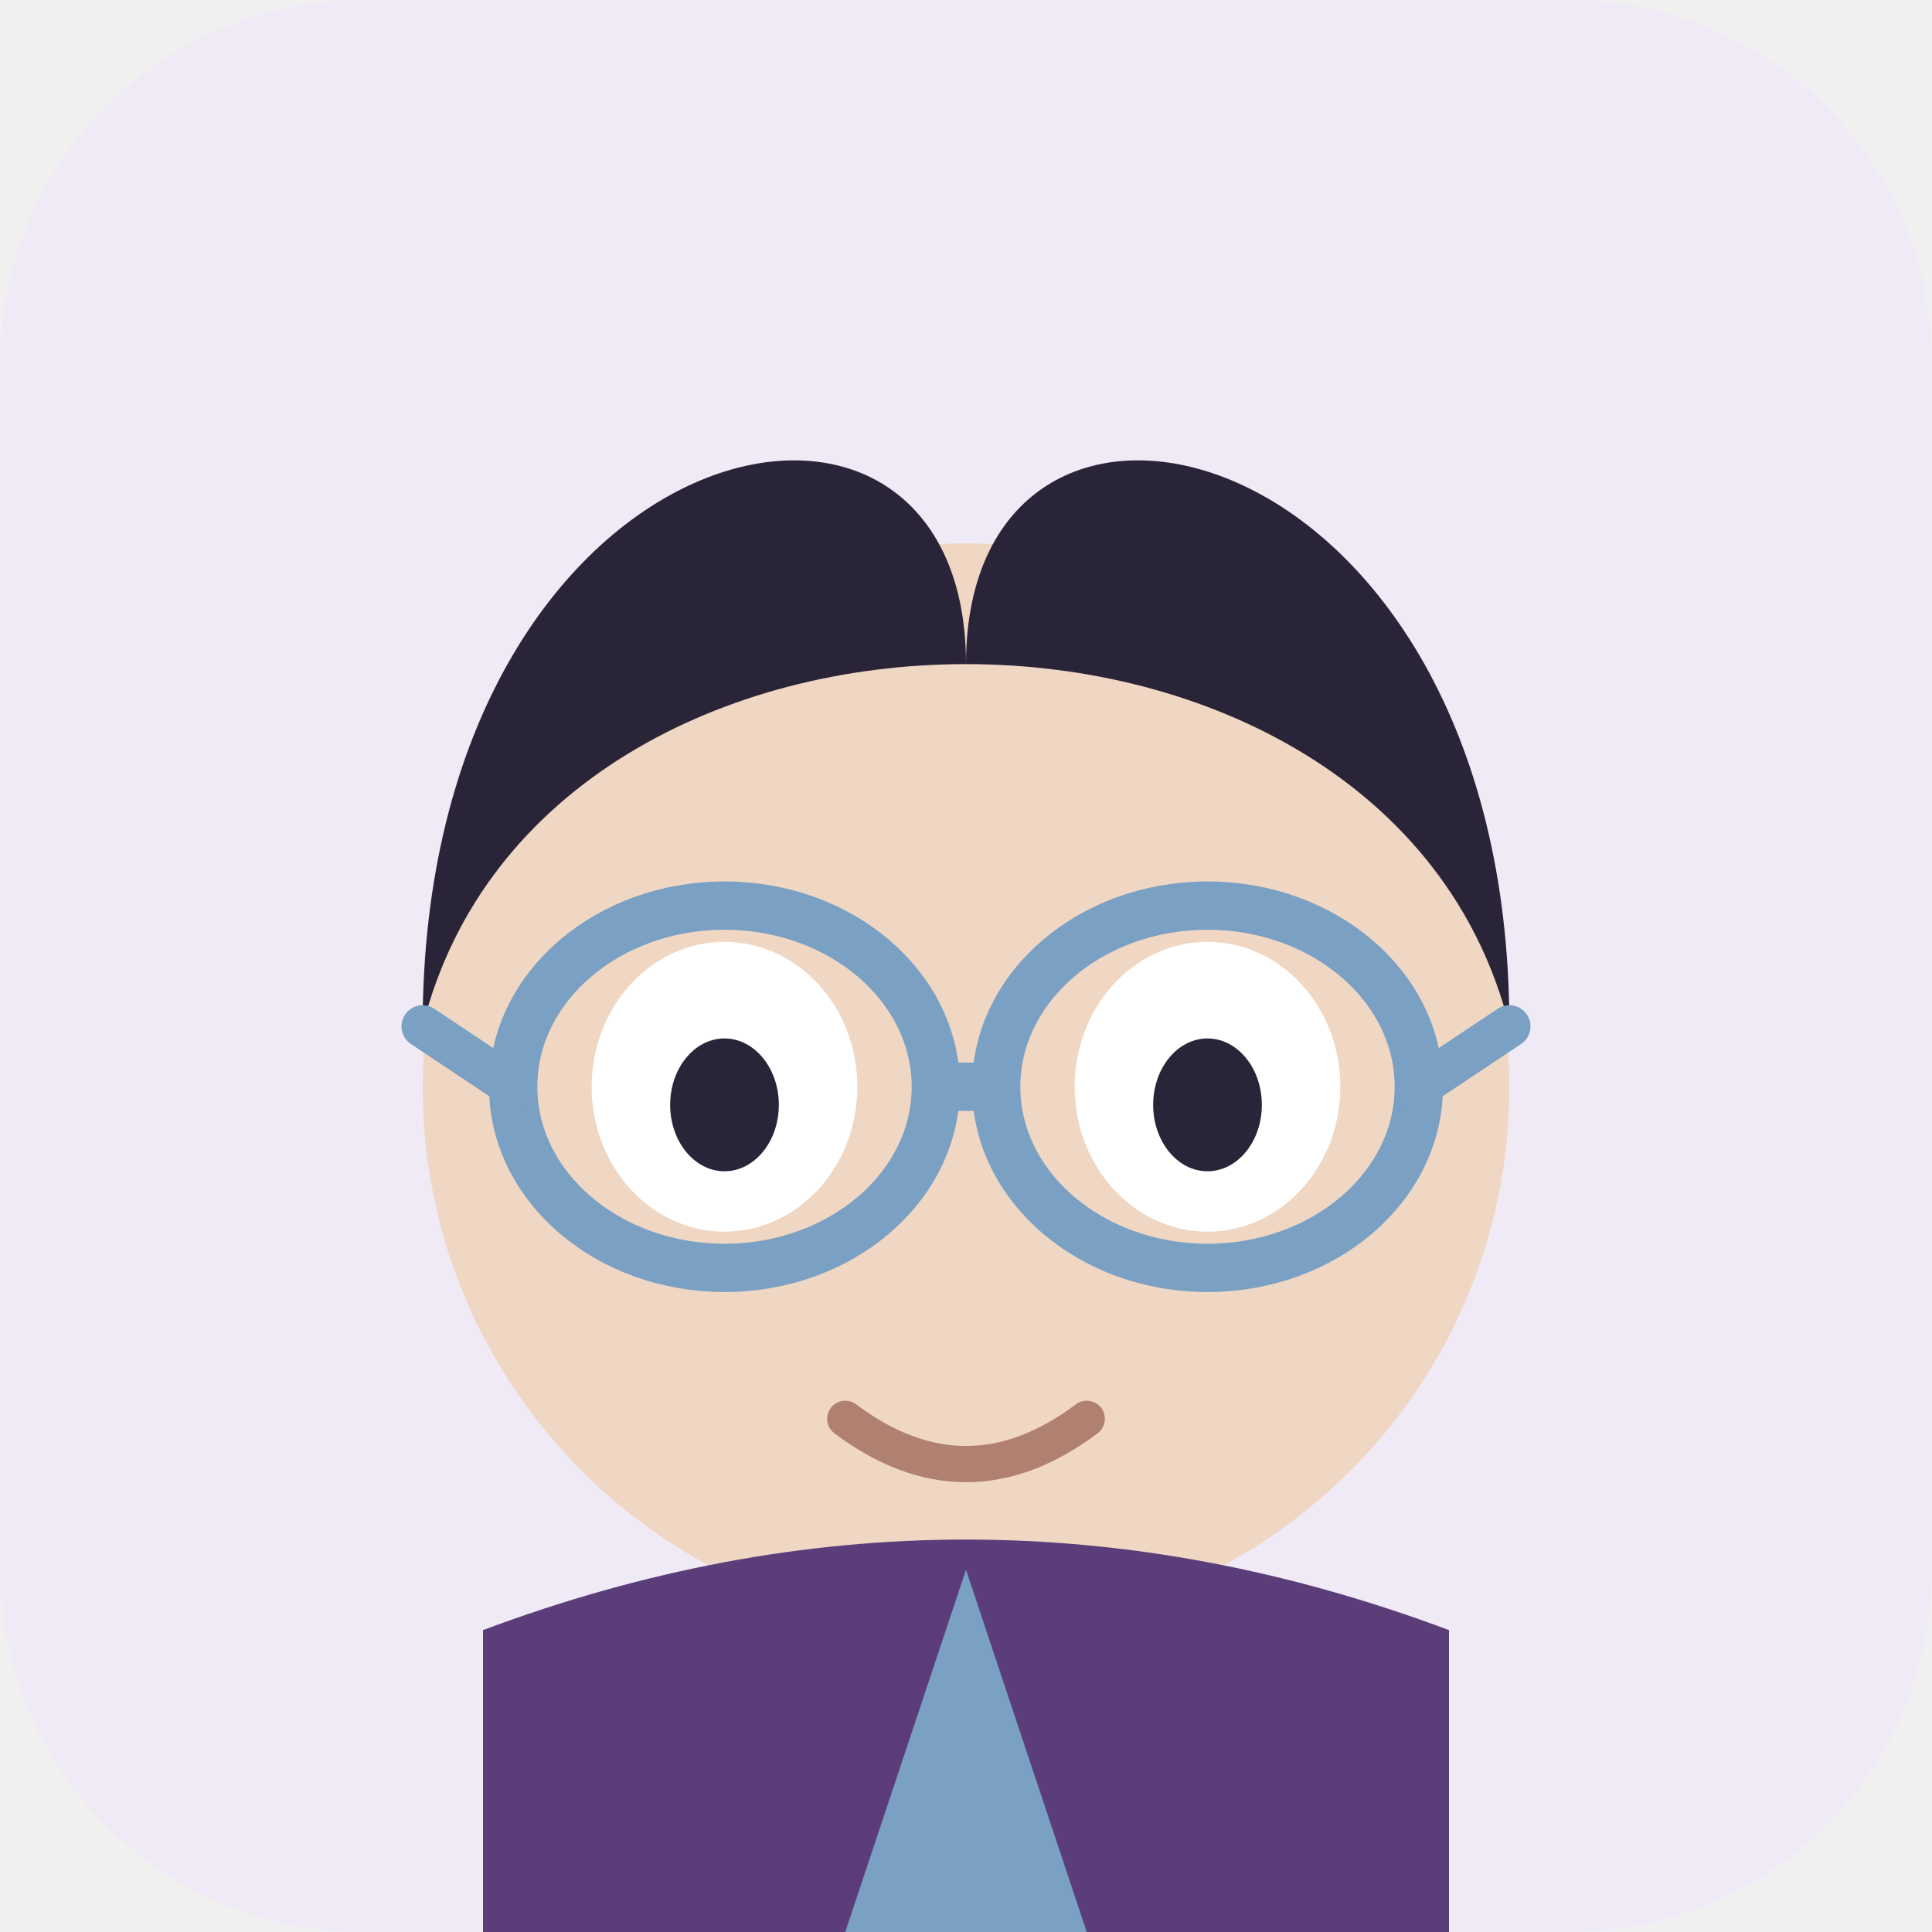
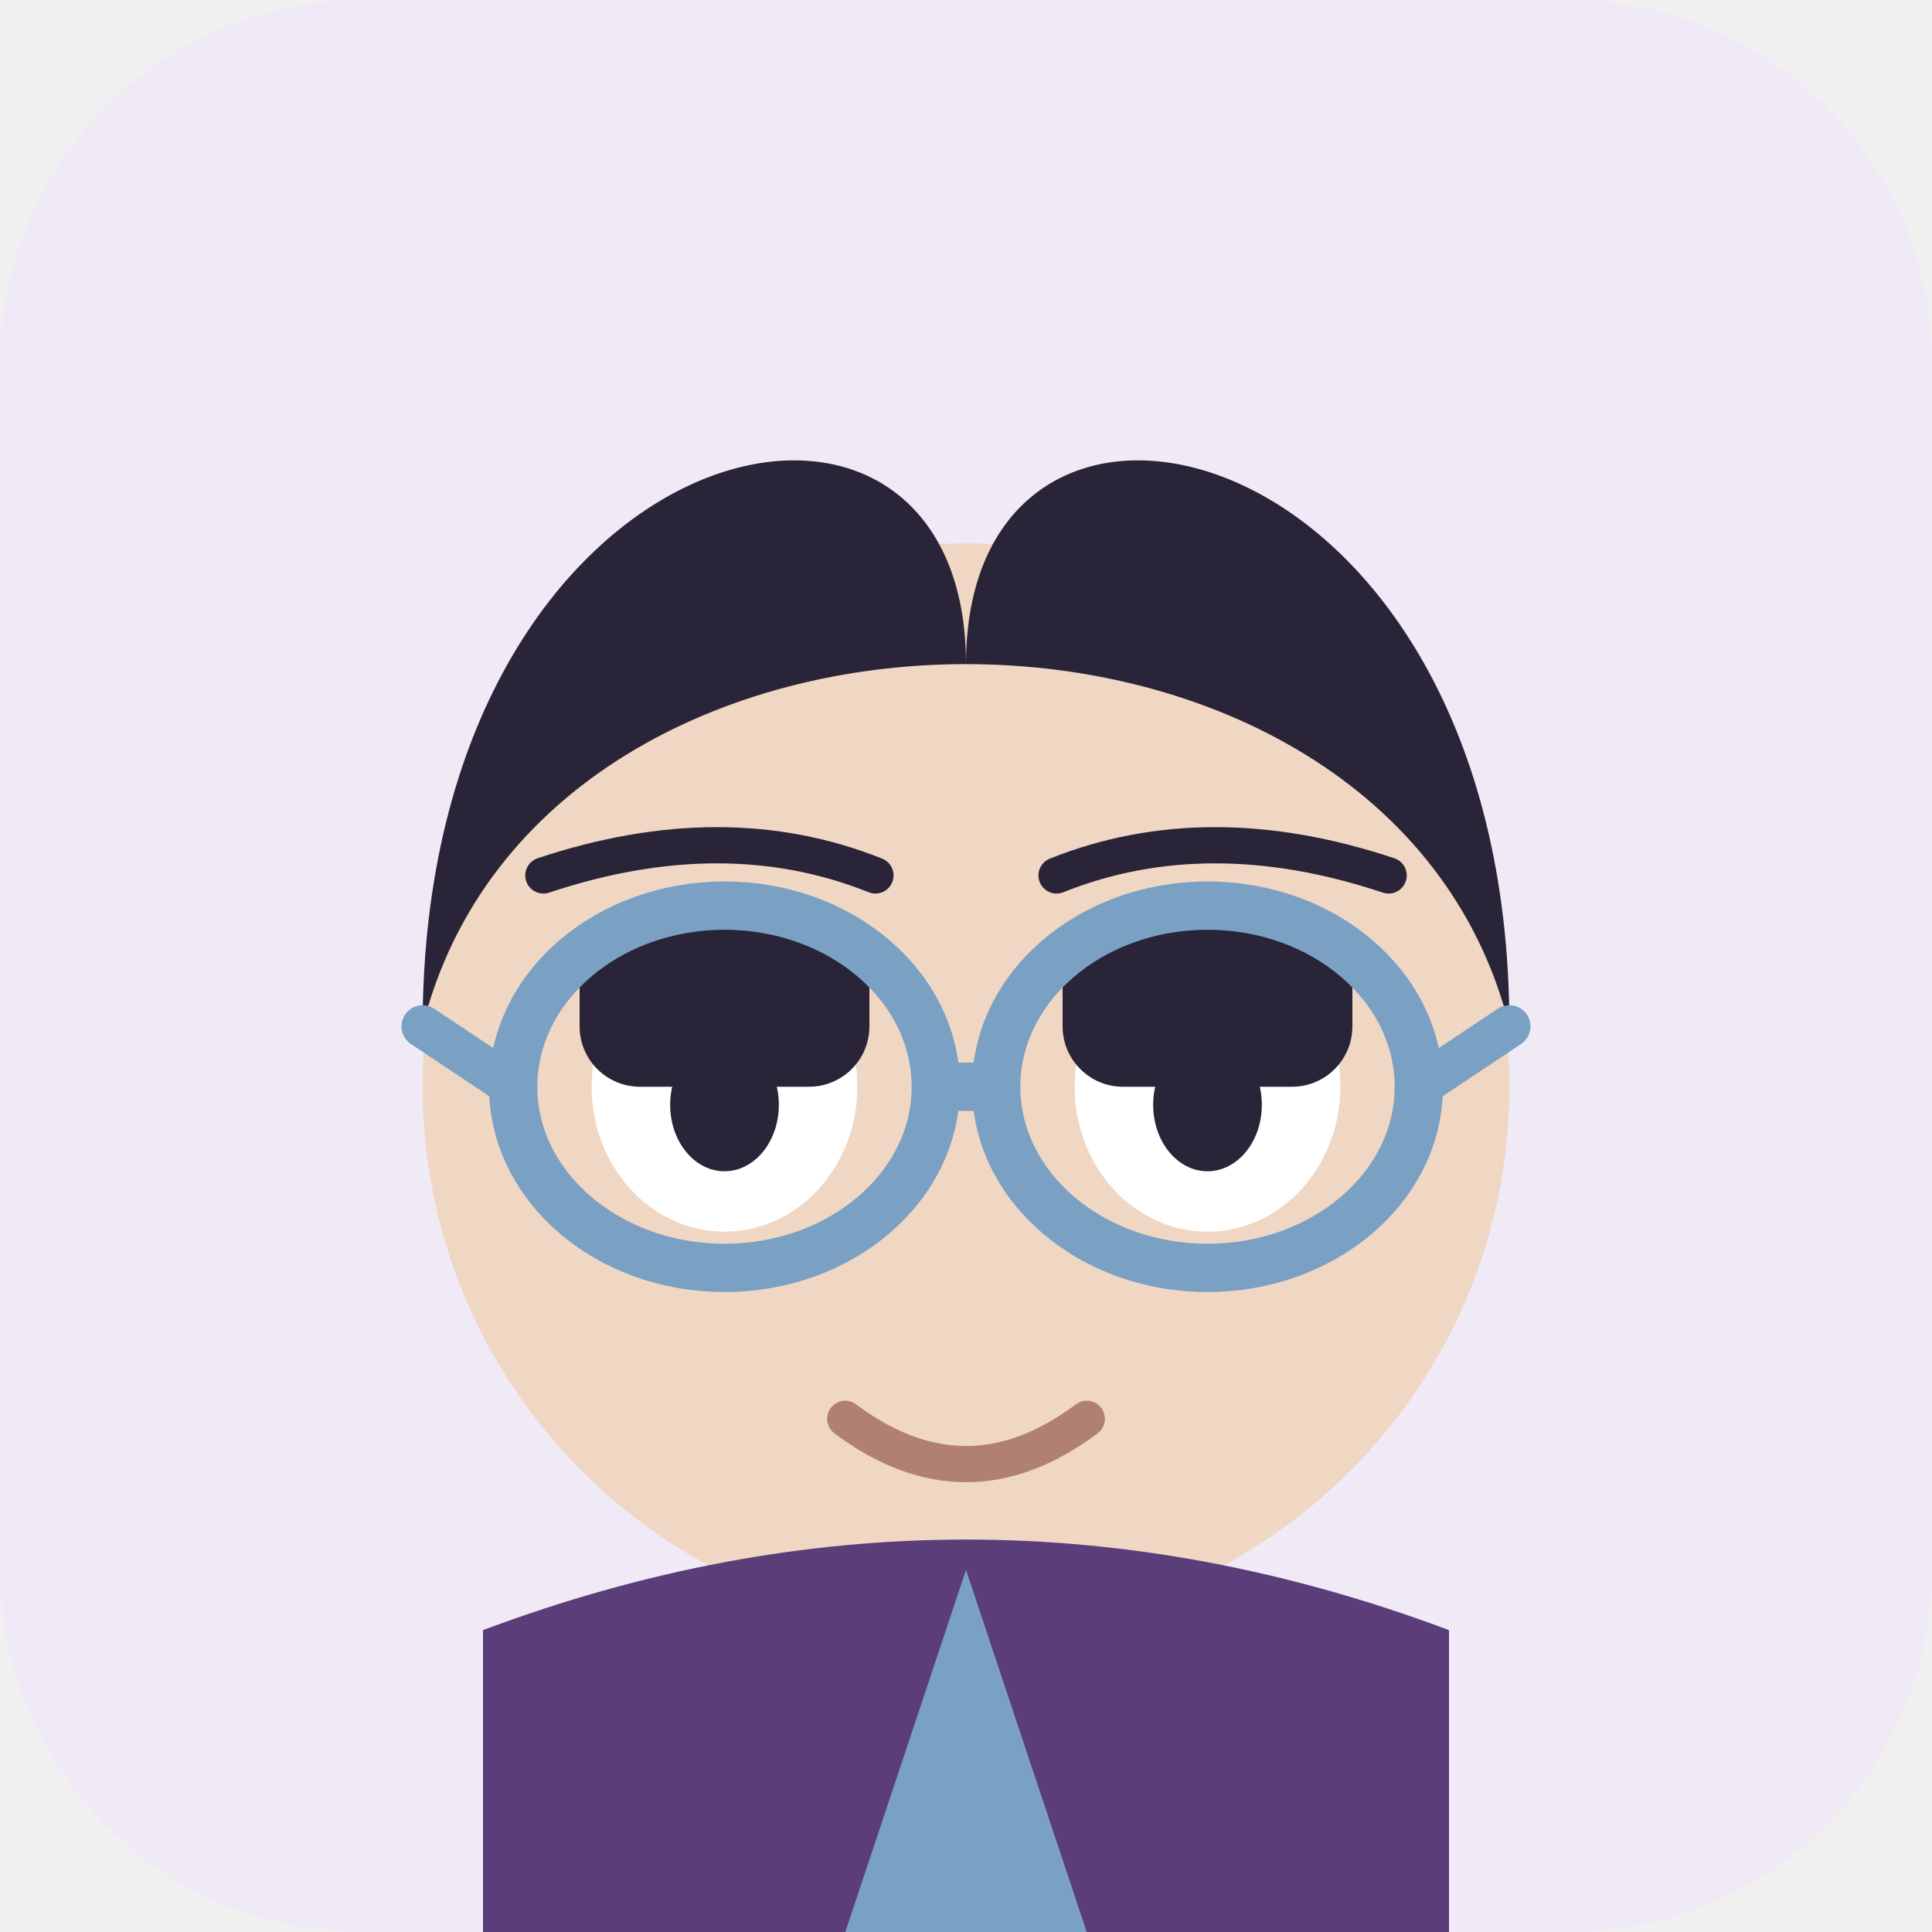
- <svg xmlns="http://www.w3.org/2000/svg" viewBox="0 0 64 64" role="img" aria-label="验 占位头像">
-   <rect width="64" height="64" rx="12" fill="#f0eaf6" />
-   <circle cx="32" cy="36" r="18" fill="#f0d7c3" />
-   <path d="M14 34 C14 14, 32 10, 32 22 C32 10, 50 14, 50 34 C46 18, 18 18, 14 34 Z" fill="#2a2438" />
-   <ellipse cx="24" cy="36" rx="4.4" ry="4.8" fill="#fff" />
-   <ellipse cx="40" cy="36" rx="4.4" ry="4.8" fill="#fff" />
-   <ellipse cx="24" cy="36.6" rx="1.8" ry="2.2" fill="#2a2438" />
-   <ellipse cx="40" cy="36.6" rx="1.8" ry="2.2" fill="#2a2438" />
-   <ellipse cx="24" cy="36" rx="7" ry="6" fill="none" stroke="#7aa0c4" stroke-width="1.6" />
-   <ellipse cx="40" cy="36" rx="7" ry="6" fill="none" stroke="#7aa0c4" stroke-width="1.6" />
-   <path d="M31 36 L33 36" stroke="#7aa0c4" stroke-width="1.6" />
-   <path d="M17 36 L14 34" stroke="#7aa0c4" stroke-width="1.4" stroke-linecap="round" />
-   <path d="M47 36 L50 34" stroke="#7aa0c4" stroke-width="1.4" stroke-linecap="round" />
-   <path d="M28 47 Q32 50 36 47" fill="none" stroke="#b08070" stroke-width="1.2" stroke-linecap="round" />
-   <path d="M16 54 Q32 48 48 54 L48 64 L16 64 Z" fill="#5b3d7a" />
-   <path d="M32 52 L28 64 L36 64 Z" fill="#7aa0c4" />
+ <svg xmlns="http://www.w3.org/2000/svg" viewBox="0 0 64 64" role="img" aria-label="验 占位头像" class="stwd-resident-svg stwd-resident-svg--yan">
+   <rect class="stwd-face-bg" width="64" height="64" rx="12" fill="#f0eaf6" />
+   <g class="stwd-figure">
+     <g class="stwd-face-base">
+       <circle cx="32" cy="36" r="18" fill="#f0d7c3" />
+     </g>
+     <g class="stwd-hair">
+       <path d="M14 34 C14 14, 32 10, 32 22 C32 10, 50 14, 50 34 C46 18, 18 18, 14 34 Z" fill="#2a2438" />
+     </g>
+     <g class="stwd-eye stwd-eye-l">
+       <ellipse class="stwd-sclera" cx="24" cy="36" rx="4.4" ry="4.8" fill="#fff" />
+       <ellipse class="stwd-pupil" cx="24" cy="36.6" rx="1.8" ry="2.2" fill="#2a2438" />
+       <rect class="stwd-lid stwd-lid-upper" x="19.2" y="30.6" width="9.6" height="5.4" rx="2" fill="#2a2438" />
+     </g>
+     <g class="stwd-eye stwd-eye-r">
+       <ellipse class="stwd-sclera" cx="40" cy="36" rx="4.4" ry="4.8" fill="#fff" />
+       <ellipse class="stwd-pupil" cx="40" cy="36.6" rx="1.8" ry="2.2" fill="#2a2438" />
+       <rect class="stwd-lid stwd-lid-upper" x="35.2" y="30.6" width="9.6" height="5.4" rx="2" fill="#2a2438" />
+     </g>
+     <g class="stwd-glasses">
+       <ellipse cx="24" cy="36" rx="7" ry="6" fill="none" stroke="#7aa0c4" stroke-width="1.6" />
+       <ellipse cx="40" cy="36" rx="7" ry="6" fill="none" stroke="#7aa0c4" stroke-width="1.6" />
+       <path d="M31 36 L33 36" stroke="#7aa0c4" stroke-width="1.6" />
+       <path d="M17 36 L14 34" stroke="#7aa0c4" stroke-width="1.4" stroke-linecap="round" />
+       <path d="M47 36 L50 34" stroke="#7aa0c4" stroke-width="1.4" stroke-linecap="round" />
+     </g>
+     <g class="stwd-brows">
+       <path class="stwd-brow stwd-brow-l" d="M18 29 Q24 27 29 29" fill="none" stroke="#2a2438" stroke-width="1.2" stroke-linecap="round" />
+       <path class="stwd-brow stwd-brow-r" d="M35 29 Q40 27 46 29" fill="none" stroke="#2a2438" stroke-width="1.2" stroke-linecap="round" />
+     </g>
+     <path class="stwd-mouth" d="M28 47 Q32 50 36 47" fill="none" stroke="#b08070" stroke-width="1.2" stroke-linecap="round" />
+     <g class="stwd-collar">
+       <path d="M16 54 Q32 48 48 54 L48 64 L16 64 Z" fill="#5b3d7a" />
+       <path d="M32 52 L28 64 L36 64 Z" fill="#7aa0c4" />
+     </g>
+   </g>
</svg>
